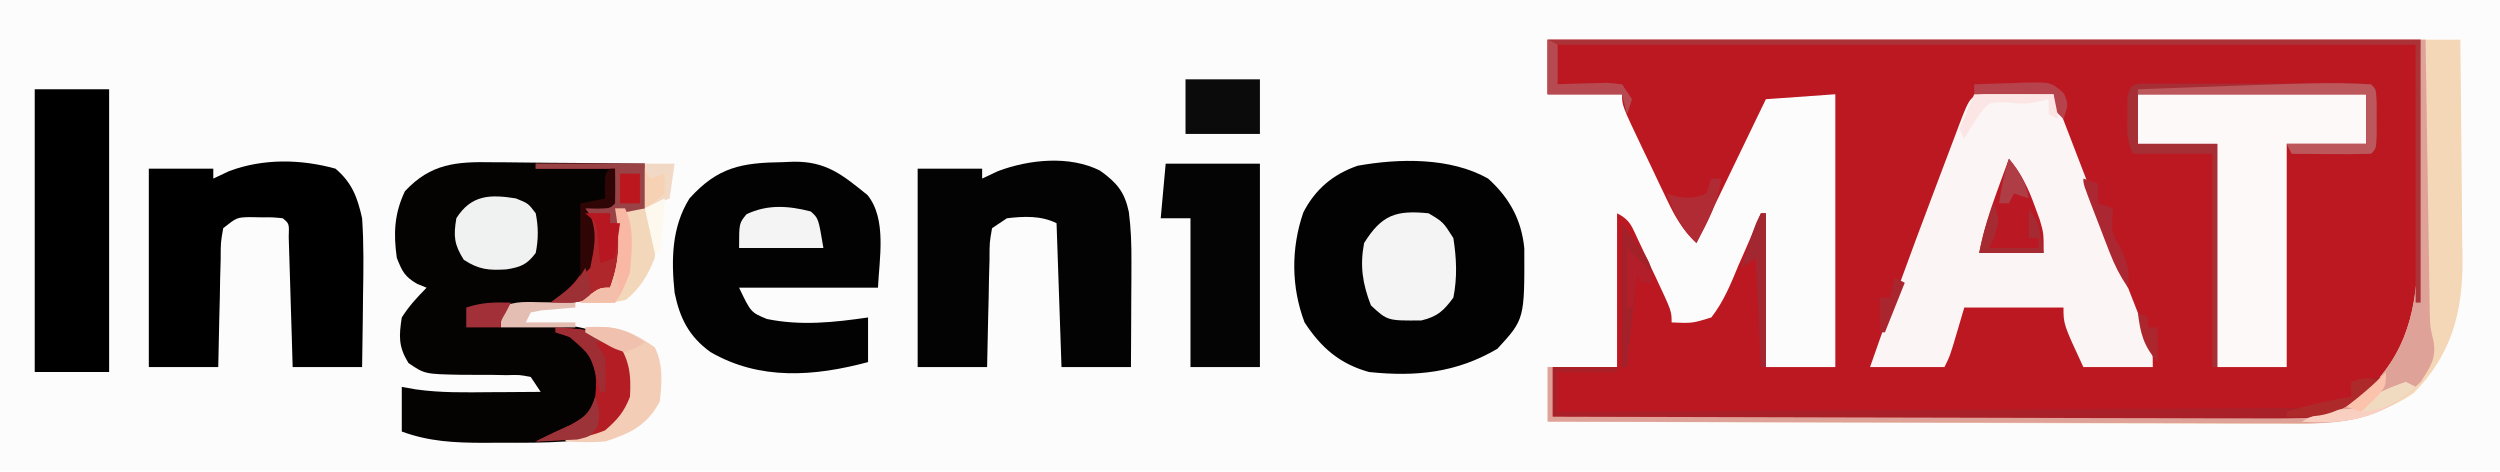
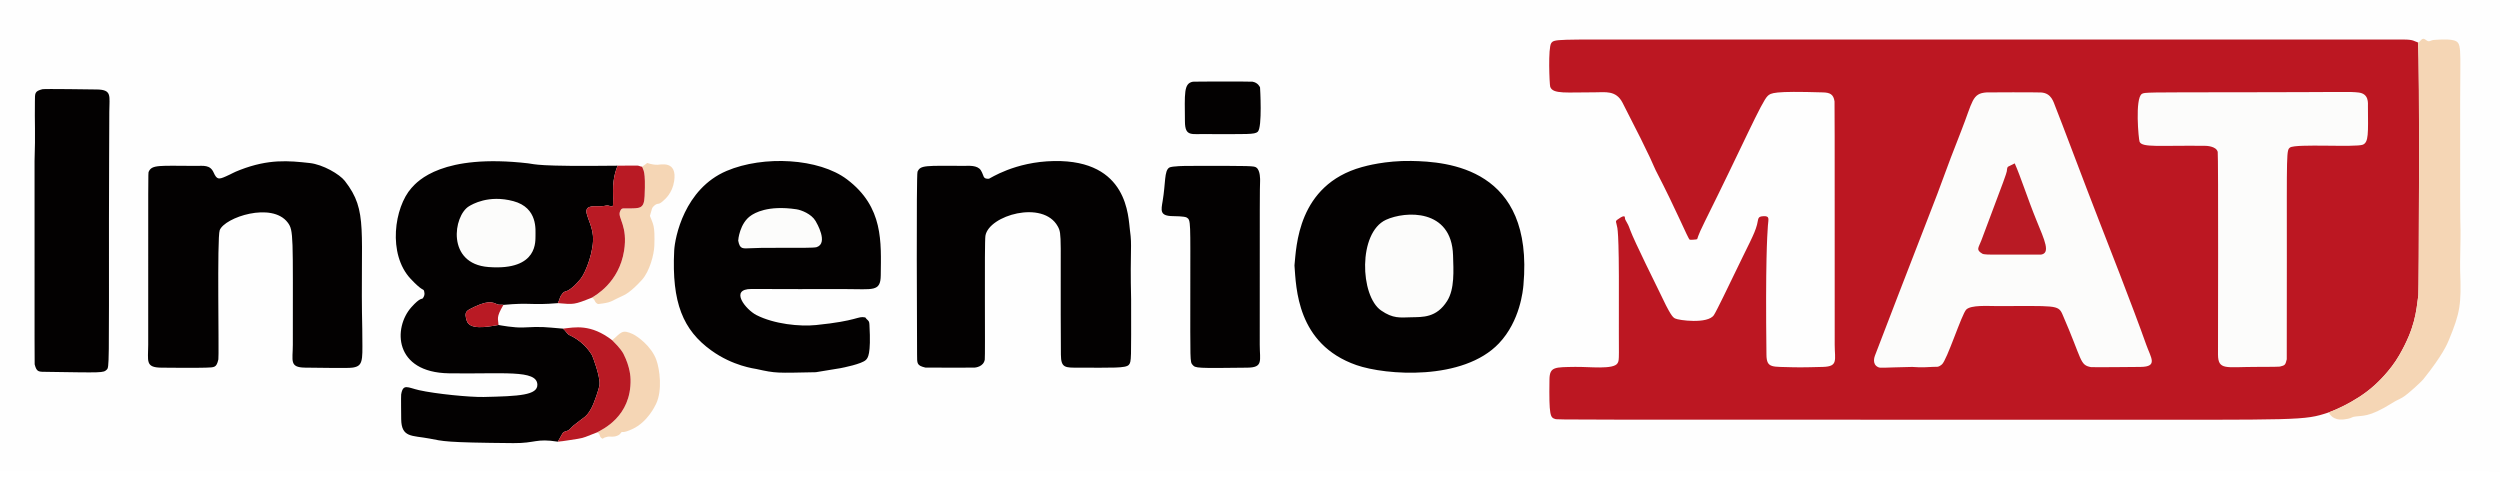
- <svg xmlns="http://www.w3.org/2000/svg" version="1.1" width="504" height="95">
-   <path d="M0 0 C166.32 0 332.64 0 504 0 C504 31.35 504 62.7 504 95 C337.68 95 171.36 95 0 95 C0 63.65 0 32.3 0 0 Z " fill="#FDFCFC" transform="translate(0,0)" />
-   <path d="M0 0 C58.08 0 116.16 0 176 0 C176 61.03 176 61.03 167.789 69.513 C159.503 76.399 151.026 76.703 140.636 76.568 C139.108 76.566 137.579 76.567 136.051 76.57 C131.929 76.571 127.808 76.542 123.687 76.507 C119.37 76.476 115.052 76.473 110.735 76.467 C102.571 76.451 94.409 76.41 86.246 76.36 C76.947 76.304 67.648 76.277 58.349 76.252 C39.233 76.199 20.116 76.112 1 76 C1 72.7 1 69.4 1 66 C5.29 66 9.58 66 14 66 C14 55.77 14 45.54 14 35 C16.619 36.309 16.925 37.554 18.164 40.184 C18.564 41.029 18.963 41.874 19.375 42.744 C19.788 43.633 20.2 44.522 20.625 45.438 C21.255 46.765 21.255 46.765 21.898 48.119 C25 54.73 25 54.73 25 57 C29.157 57.183 29.157 57.183 33 56 C35.506 52.782 36.951 49.191 38.5 45.438 C38.941 44.44 39.382 43.443 39.836 42.416 C40.919 39.955 41.972 37.485 43 35 C43.33 35 43.66 35 44 35 C44 45.23 44 55.46 44 66 C48.62 66 53.24 66 58 66 C58 47.85 58 29.7 58 11 C53.38 11.33 48.76 11.66 44 12 C39.38 21.57 34.76 31.14 30 41 C27.069 38.069 25.843 35.993 24.082 32.309 C23.55 31.199 23.019 30.09 22.471 28.947 C21.923 27.789 21.376 26.631 20.812 25.438 C20.254 24.275 19.695 23.113 19.119 21.916 C15 13.27 15 13.27 15 11 C10.05 11 5.1 11 0 11 C0 7.37 0 3.74 0 0 Z " fill="#BC1822" transform="translate(312,8)" />
-   <path d="M0 0 C0.879 0.004 1.759 0.008 2.665 0.013 C5.456 0.03 8.248 0.067 11.039 0.105 C12.939 0.121 14.839 0.134 16.738 0.146 C21.38 0.179 26.022 0.231 30.664 0.293 C30.664 3.263 30.664 6.233 30.664 9.293 C29.014 9.623 27.364 9.953 25.664 10.293 C26.004 12.056 26.004 12.056 26.352 13.855 C26.901 18.41 26.082 21.316 23.664 25.293 C19.22 28.059 15.601 28.708 10.414 28.918 C5.875 28.957 5.875 28.957 1.664 30.293 C1.664 30.953 1.664 31.613 1.664 32.293 C3.4 32.349 3.4 32.349 5.172 32.406 C6.711 32.472 8.25 32.538 9.789 32.605 C10.55 32.628 11.31 32.651 12.094 32.674 C17.904 32.949 22.514 33.935 26.602 38.418 C28.136 42.569 27.945 46.07 26.664 50.293 C23.386 54.054 19.476 55.428 14.664 56.293 C10.328 56.58 6.008 56.572 1.664 56.543 C0.514 56.551 -0.636 56.558 -1.82 56.566 C-7.706 56.553 -12.791 56.324 -18.336 54.293 C-18.336 51.323 -18.336 48.353 -18.336 45.293 C-17.407 45.457 -16.477 45.62 -15.52 45.789 C-10.489 46.508 -5.47 46.401 -0.398 46.355 C1.057 46.349 1.057 46.349 2.541 46.342 C4.915 46.33 7.29 46.314 9.664 46.293 C9.004 45.303 8.344 44.313 7.664 43.293 C5.409 42.85 5.409 42.85 2.797 42.922 C1.829 42.904 0.861 42.887 -0.137 42.869 C-2.178 42.86 -4.22 42.855 -6.262 42.854 C-13.728 42.71 -13.728 42.71 -16.996 40.469 C-19.023 37.177 -18.924 35.085 -18.336 31.293 C-16.867 28.971 -15.274 27.279 -13.336 25.293 C-13.955 25.045 -14.573 24.798 -15.211 24.543 C-17.786 23.028 -18.238 22.037 -19.336 19.293 C-20.036 14.358 -19.85 10.381 -17.711 5.855 C-12.477 0.208 -7.25 -0.133 0 0 Z " fill="#050202" transform="translate(99.33594,32.70703)" />
-   <path d="M0 0 C1.488 0.007 2.977 0.019 4.465 0.035 C5.223 0.04 5.982 0.044 6.764 0.049 C8.643 0.061 10.523 0.079 12.402 0.098 C17.017 12.095 17.017 12.095 21.631 24.092 C21.963 24.955 22.295 25.819 22.637 26.708 C23.299 28.428 23.96 30.149 24.62 31.869 C26.067 35.64 27.52 39.407 29.006 43.163 C29.692 44.904 29.692 44.904 30.391 46.68 C30.784 47.668 31.178 48.657 31.583 49.675 C32.402 52.098 32.402 52.098 32.402 55.098 C27.782 55.098 23.162 55.098 18.402 55.098 C14.402 46.473 14.402 46.473 14.402 43.098 C7.802 43.098 1.202 43.098 -5.598 43.098 C-6.072 44.706 -6.546 46.315 -7.035 47.973 C-8.473 52.848 -8.473 52.848 -9.598 55.098 C-14.548 55.098 -19.498 55.098 -24.598 55.098 C-20.629 43.691 -16.499 32.355 -12.219 21.062 C-11.265 18.545 -10.317 16.027 -9.369 13.508 C-8.762 11.902 -8.155 10.297 -7.547 8.691 C-7.265 7.941 -6.982 7.19 -6.692 6.416 C-4.296 0.117 -4.296 0.117 0 0 Z " fill="#FCF5F5" transform="translate(401.5977,18.90234)" />
-   <path d="M0 0 C4.297 3.864 6.734 8.302 7.301 14.051 C7.352 28.352 7.352 28.352 1.875 34.312 C-6.361 39.147 -14.521 39.995 -24 39 C-29.887 37.372 -33.65 34.123 -37 29 C-39.701 21.88 -39.749 14.065 -37.246 6.816 C-34.849 2.153 -31.25 -0.882 -26.297 -2.586 C-17.855 -4.108 -7.543 -4.27 0 0 Z " fill="#020202" transform="translate(300,36)" />
-   <path d="M0 0 C1.042 -0.044 1.042 -0.044 2.105 -0.088 C8.764 -0.169 12.023 2.622 17 6.625 C20.961 11.471 19.377 19.571 19.125 25.312 C9.885 25.312 0.645 25.312 -8.875 25.312 C-6.493 30.297 -6.493 30.297 -3.25 31.625 C3.616 33.024 10.244 32.313 17.125 31.312 C17.125 34.282 17.125 37.252 17.125 40.312 C6.315 43.195 -4.663 44.067 -14.656 38.281 C-19.004 35.127 -20.836 31.423 -21.875 26.312 C-22.568 19.706 -22.481 13.087 -18.875 7.312 C-13.139 0.967 -8.376 0.115 0 0 Z " fill="#020202" transform="translate(157.875,32.6875)" />
-   <path d="M0 0 C3.351 2.822 4.446 5.827 5.375 10 C5.731 15.173 5.659 20.321 5.562 25.5 C5.547 26.909 5.534 28.318 5.521 29.727 C5.486 33.151 5.432 36.576 5.375 40 C0.755 40 -3.865 40 -8.625 40 C-8.686 37.918 -8.746 35.836 -8.809 33.691 C-8.871 31.683 -8.934 29.674 -8.997 27.665 C-9.041 26.265 -9.082 24.865 -9.122 23.466 C-9.18 21.457 -9.244 19.449 -9.309 17.441 C-9.345 16.232 -9.382 15.022 -9.42 13.776 C-9.314 11.093 -9.314 11.093 -10.625 10 C-12.659 9.8 -12.659 9.8 -15 9.812 C-16.187 9.791 -16.187 9.791 -17.398 9.77 C-19.912 9.855 -19.912 9.855 -22.625 12 C-23.136 14.906 -23.136 14.906 -23.137 18.32 C-23.172 19.577 -23.208 20.834 -23.244 22.129 C-23.278 24.107 -23.278 24.107 -23.312 26.125 C-23.346 27.465 -23.38 28.805 -23.416 30.145 C-23.499 33.429 -23.564 36.715 -23.625 40 C-28.245 40 -32.865 40 -37.625 40 C-37.625 26.8 -37.625 13.6 -37.625 0 C-33.335 0 -29.045 0 -24.625 0 C-24.625 0.66 -24.625 1.32 -24.625 2 C-23.573 1.505 -22.521 1.01 -21.438 0.5 C-14.562 -2.074 -7.019 -1.936 0 0 Z " fill="#000000" transform="translate(67.625,34)" />
-   <path d="M0 0 C3.334 2.393 4.932 4.247 5.787 8.307 C6.227 11.682 6.328 14.898 6.312 18.301 C6.309 19.545 6.306 20.789 6.303 22.07 C6.29 23.998 6.29 23.998 6.277 25.965 C6.273 27.273 6.268 28.582 6.264 29.93 C6.252 33.15 6.234 36.37 6.215 39.59 C1.595 39.59 -3.025 39.59 -7.785 39.59 C-8.115 30.02 -8.445 20.45 -8.785 10.59 C-11.912 9.026 -15.365 9.19 -18.785 9.59 C-19.775 10.25 -20.765 10.91 -21.785 11.59 C-22.297 14.496 -22.297 14.496 -22.297 17.91 C-22.332 19.167 -22.368 20.424 -22.404 21.719 C-22.438 23.697 -22.438 23.697 -22.473 25.715 C-22.506 27.055 -22.54 28.395 -22.576 29.734 C-22.659 33.019 -22.724 36.305 -22.785 39.59 C-27.405 39.59 -32.025 39.59 -36.785 39.59 C-36.785 26.39 -36.785 13.19 -36.785 -0.41 C-32.495 -0.41 -28.205 -0.41 -23.785 -0.41 C-23.785 0.25 -23.785 0.91 -23.785 1.59 C-22.733 1.095 -21.681 0.6 -20.598 0.09 C-14.267 -2.284 -6.137 -3.107 0 0 Z " fill="#030303" transform="translate(221.7852,34.41016)" />
-   <path d="M0 0 C15.18 0 30.36 0 46 0 C46 3.3 46 6.6 46 10 C40.72 10 35.44 10 30 10 C30 24.85 30 39.7 30 55 C25.38 55 20.76 55 16 55 C16 40.15 16 25.3 16 10 C10.72 10 5.44 10 0 10 C0 6.7 0 3.4 0 0 Z " fill="#FEF9F9" transform="translate(431,19)" />
-   <path d="M0 0 C4.95 0 9.9 0 15 0 C15 18.81 15 37.62 15 57 C10.05 57 5.1 57 0 57 C0 38.19 0 19.38 0 0 Z " fill="#000000" transform="translate(7,18)" />
-   <path d="M0 0 C2.64 0 5.28 0 8 0 C8.102 7.489 8.172 14.978 8.22 22.467 C8.24 25.011 8.267 27.555 8.302 30.099 C8.351 33.77 8.373 37.441 8.391 41.113 C8.411 42.238 8.432 43.362 8.453 44.521 C8.456 55.147 6.165 63.584 -1.414 71.246 C-10.416 77.352 -19.477 77.559 -30.006 77.454 C-31.604 77.453 -33.201 77.454 -34.799 77.456 C-39.108 77.457 -43.417 77.434 -47.726 77.406 C-52.24 77.38 -56.754 77.378 -61.267 77.373 C-69.802 77.361 -78.337 77.328 -86.872 77.288 C-96.594 77.243 -106.316 77.221 -116.038 77.201 C-136.025 77.16 -156.013 77.089 -176 77 C-176 73.37 -176 69.74 -176 66 C-175.67 66 -175.34 66 -175 66 C-175 69.3 -175 72.6 -175 76 C-154.963 75.986 -134.926 75.944 -114.89 75.868 C-105.586 75.833 -96.282 75.808 -86.978 75.804 C-78.865 75.801 -70.753 75.781 -62.641 75.739 C-58.348 75.718 -54.056 75.706 -49.763 75.714 C-45.716 75.721 -41.67 75.705 -37.623 75.672 C-36.144 75.664 -34.665 75.664 -33.185 75.673 C-24.464 75.724 -17.239 75.245 -10 70 C-1.724 61.601 -0.554 51.903 -0.488 40.527 C-0.47 39.364 -0.452 38.2 -0.434 37.001 C-0.38 33.313 -0.346 29.626 -0.312 25.938 C-0.279 23.425 -0.245 20.913 -0.209 18.4 C-0.124 12.267 -0.056 6.134 0 0 Z " fill="#F4D7B7" transform="translate(488,8)" />
-   <path d="M0 0 C6.27 0 12.54 0 19 0 C19 13.53 19 27.06 19 41 C14.38 41 9.76 41 5 41 C5 31.1 5 21.2 5 11 C3.02 11 1.04 11 -1 11 C-0.67 7.37 -0.34 3.74 0 0 Z " fill="#040404" transform="translate(235,33)" />
-   <path d="M0 0 C0.33 0 0.66 0 1 0 C1.015 1.073 1.015 1.073 1.031 2.168 C1.129 8.921 1.232 15.675 1.339 22.428 C1.394 25.899 1.448 29.371 1.497 32.843 C1.554 36.837 1.619 40.83 1.684 44.824 C1.709 46.689 1.709 46.689 1.734 48.59 C1.754 49.751 1.774 50.912 1.795 52.108 C1.81 53.127 1.826 54.147 1.842 55.197 C1.927 57.999 1.927 57.999 2.579 60.681 C3.229 64.262 1.939 65.998 0 69 C-6.835 75.835 -13.659 77.309 -23.15 77.375 C-25.36 77.373 -27.569 77.357 -29.779 77.341 C-31.377 77.34 -32.974 77.34 -34.571 77.342 C-38.889 77.343 -43.206 77.325 -47.524 77.304 C-52.043 77.285 -56.562 77.284 -61.081 77.28 C-69.63 77.271 -78.179 77.246 -86.728 77.216 C-96.465 77.182 -106.201 77.166 -115.937 77.151 C-135.958 77.12 -155.979 77.067 -176 77 C-176 73.37 -176 69.74 -176 66 C-175.67 66 -175.34 66 -175 66 C-175 69.3 -175 72.6 -175 76 C-154.963 75.986 -134.926 75.944 -114.89 75.868 C-105.586 75.833 -96.282 75.808 -86.978 75.804 C-78.865 75.801 -70.753 75.781 -62.641 75.739 C-58.348 75.718 -54.056 75.706 -49.763 75.714 C-45.716 75.721 -41.67 75.705 -37.623 75.672 C-36.144 75.664 -34.665 75.664 -33.185 75.673 C-24.464 75.724 -17.239 75.245 -10 70 C-1.724 61.601 -0.554 51.903 -0.488 40.527 C-0.47 39.364 -0.452 38.2 -0.434 37.001 C-0.38 33.313 -0.346 29.626 -0.312 25.938 C-0.279 23.425 -0.245 20.913 -0.209 18.4 C-0.124 12.267 -0.056 6.134 0 0 Z " fill="#DFA298" transform="translate(488,8)" />
-   <path d="M0 0 C2.938 1.75 2.938 1.75 5 5 C5.635 9.083 5.81 12.94 5 17 C3.018 19.684 1.813 20.799 -1.438 21.602 C-8.285 21.664 -8.285 21.664 -11.625 18.562 C-13.313 14.189 -13.869 10.626 -13 6 C-9.46 0.335 -6.608 -0.672 0 0 Z " fill="#F4F4F4" transform="translate(288,43)" />
-   <path d="M0 0 C58.08 0 116.16 0 176 0 C176 17.49 176 34.98 176 53 C175.67 53 175.34 53 175 53 C175 35.84 175 18.68 175 1 C117.91 1 60.82 1 2 1 C2 3.64 2 6.28 2 9 C2.915 8.965 3.83 8.93 4.773 8.895 C5.962 8.867 7.15 8.84 8.375 8.812 C10.15 8.76 10.15 8.76 11.961 8.707 C13.465 8.852 13.465 8.852 15 9 C15.99 10.485 15.99 10.485 17 12 C16.67 12.99 16.34 13.98 16 15 C15.67 13.68 15.34 12.36 15 11 C10.05 11 5.1 11 0 11 C0 7.37 0 3.74 0 0 Z " fill="#AB3337" transform="translate(312,8)" />
-   <path d="M0 0 C1.437 -0.005 1.437 -0.005 2.902 -0.01 C3.944 -0.008 4.985 -0.006 6.059 -0.003 C7.12 -0.004 8.182 -0.005 9.276 -0.006 C11.525 -0.007 13.775 -0.005 16.024 -0.001 C19.481 0.004 22.938 -0.001 26.395 -0.007 C28.574 -0.007 30.754 -0.005 32.934 -0.003 C34.496 -0.006 34.496 -0.006 36.09 -0.01 C37.048 -0.006 38.005 -0.003 38.992 0 C39.84 0.001 40.687 0.002 41.56 0.002 C43.496 0.129 43.496 0.129 44.496 1.129 C44.595 3.127 44.626 5.129 44.621 7.129 C44.625 8.769 44.625 8.769 44.629 10.442 C44.496 13.129 44.496 13.129 43.496 14.129 C40.8 14.203 38.129 14.222 35.434 14.192 C34.296 14.185 34.296 14.185 33.135 14.178 C31.255 14.166 29.376 14.148 27.496 14.129 C27.001 13.139 27.001 13.139 26.496 12.129 C31.776 12.129 37.056 12.129 42.496 12.129 C42.496 8.829 42.496 5.529 42.496 2.129 C27.316 2.129 12.136 2.129 -3.504 2.129 C-3.504 5.429 -3.504 8.729 -3.504 12.129 C1.776 12.129 7.056 12.129 12.496 12.129 C12.496 26.979 12.496 41.829 12.496 57.129 C12.166 57.129 11.836 57.129 11.496 57.129 C11.496 42.939 11.496 28.749 11.496 14.129 C6.216 14.129 0.936 14.129 -4.504 14.129 C-5.816 11.506 -5.637 9.492 -5.629 6.567 C-5.631 5.576 -5.634 4.584 -5.637 3.563 C-5.409 -0.618 -3.738 0.004 0 0 Z " fill="#A62E35" transform="translate(434.5039,16.87061)" />
-   <path d="M0 0 C4.29 0 8.58 0 13 0 C13 0.33 13 0.66 13 1 C9.04 1 5.08 1 1 1 C1 3.64 1 6.28 1 9 C20.828 8.916 40.656 8.821 60.483 8.712 C69.69 8.662 78.897 8.616 88.103 8.578 C96.129 8.545 104.154 8.505 112.179 8.457 C116.428 8.432 120.676 8.41 124.925 8.397 C128.926 8.384 132.928 8.362 136.929 8.333 C138.395 8.324 139.861 8.318 141.327 8.316 C143.335 8.312 145.342 8.296 147.35 8.278 C149.032 8.27 149.032 8.27 150.749 8.262 C154.436 7.965 157.483 7.12 161 6 C161 5.01 161 4.02 161 3 C162.98 2.67 164.96 2.34 167 2 C162.506 7.039 158.606 9.691 151.89 10.266 C147.917 10.37 143.95 10.371 139.977 10.341 C138.449 10.34 136.921 10.34 135.392 10.342 C131.259 10.343 127.125 10.325 122.991 10.304 C118.666 10.285 114.34 10.284 110.015 10.28 C101.83 10.271 93.646 10.246 85.462 10.216 C76.141 10.182 66.821 10.166 57.5 10.151 C38.333 10.12 19.167 10.067 0 10 C0 6.7 0 3.4 0 0 Z " fill="#A92028" transform="translate(313,74)" />
-   <path d="M0 0 C2.5 1 2.5 1 4 3 C4.556 5.779 4.556 8.221 4 11 C2.229 13.361 0.97 13.843 -1.906 14.309 C-5.488 14.529 -7.444 14.361 -10.5 12.375 C-12.456 9.279 -12.6 7.601 -12 4 C-8.997 -0.755 -5.155 -0.835 0 0 Z " fill="#F0F1F1" transform="translate(104,40)" />
-   <path d="M0 0 C7.26 0 14.52 0 22 0 C22 2.97 22 5.94 22 9 C20.35 9.33 18.7 9.66 17 10 C17.34 11.763 17.34 11.763 17.688 13.562 C18.237 18.117 17.417 21.023 15 25 C10.954 27.787 7.861 28.347 3 28 C3.763 27.464 4.526 26.927 5.312 26.375 C8.393 23.653 9.678 21.894 11 18 C10.945 14.941 10.554 12.006 10 9 C11.65 8.67 13.3 8.34 15 8 C15.33 5.69 15.66 3.38 16 1 C10.72 1 5.44 1 0 1 C0 0.67 0 0.34 0 0 Z " fill="#AF262B" transform="translate(108,33)" />
-   <path d="M0 0 C4.95 0 9.9 0 15 0 C15 3.63 15 7.26 15 11 C10.05 11 5.1 11 0 11 C0 7.37 0 3.74 0 0 Z " fill="#0B0B0B" transform="translate(239,16)" />
-   <path d="M0 0 C6.116 -0.499 9.069 0.647 14 4 C15.735 7.47 15.46 11.205 15 15 C12.411 19.764 9.088 21.389 4 23 C1.275 23.22 -1.259 23.144 -4 23 C-4 22.67 -4 22.34 -4 22 C-3.385 21.841 -2.77 21.683 -2.137 21.52 C2.97 20.049 2.97 20.049 7.125 16.875 C8.381 12.747 8.194 9.142 7 5 C5.252 2.979 5.252 2.979 3 2 C2.01 1.34 1.02 0.68 0 0 Z " fill="#F3CDB6" transform="translate(118,66)" />
-   <path d="M0 0 C4.385 0.191 8.037 0.518 12 2.5 C14.886 6.108 15.277 9.442 15 14 C13.774 17.133 12.507 18.556 10 20.75 C5.471 22.637 0.865 22.753 -4 23 C-1.645 21.807 0.706 20.689 3.125 19.625 C6.175 17.901 7.055 17.306 8 14 C8.491 9.385 7.931 6.639 5 3 C2.429 1.653 2.429 1.653 0 1 C0 0.67 0 0.34 0 0 Z " fill="#B41D24" transform="translate(112,66)" />
-   <path d="M0 0 C2.473 3.004 3.877 5.844 5.188 9.5 C5.532 10.438 5.876 11.377 6.23 12.344 C7 15 7 15 7 19 C2.71 19 -1.58 19 -6 19 C-5.138 14.692 -3.944 10.786 -2.438 6.688 C-2.204 6.042 -1.97 5.397 -1.729 4.732 C-1.156 3.154 -0.578 1.577 0 0 Z " fill="#BA1823" transform="translate(405,32)" />
-   <path d="M0 0 C1.562 1.375 1.562 1.375 2.562 7.375 C-3.047 7.375 -8.658 7.375 -14.438 7.375 C-14.438 2.375 -14.438 2.375 -12.938 0.562 C-8.682 -1.459 -4.501 -1.154 0 0 Z " fill="#F4F4F4" transform="translate(163.4375,42.625)" />
-   <path d="M0 0 C1 1 1 1 1.133 3.688 C1.13 4.781 1.128 5.874 1.125 7 C1.129 8.64 1.129 8.64 1.133 10.312 C1 13 1 13 0 14 C-2.697 14.073 -5.367 14.092 -8.062 14.062 C-9.2 14.056 -9.2 14.056 -10.361 14.049 C-12.241 14.037 -14.12 14.019 -16 14 C-16.33 13.34 -16.66 12.68 -17 12 C-11.72 12 -6.44 12 -1 12 C-1 8.7 -1 5.4 -1 2 C-16.18 2 -31.36 2 -47 2 C-47 1.67 -47 1.34 -47 1 C-8.664 -0.417 -8.664 -0.417 0 0 Z " fill="#BC575C" transform="translate(478,17)" />
-   <path d="M0 0 C2.875 -0.188 2.875 -0.188 6 0 C8.515 3.772 8.448 5.52 8 10 C6.692 13.352 5.05 16.167 2.188 18.438 C-0.903 19.232 -3.827 19.122 -7 19 C-3.25 16 -3.25 16 -1 16 C1.066 10.287 1.001 5.963 0 0 Z " fill="#F3D7BB" transform="translate(124,42)" />
-   <path d="M0 0 C7.26 0 14.52 0 22 0 C22 2.97 22 5.94 22 9 C20.35 9.33 18.7 9.66 17 10 C17 10.66 17 11.32 17 12 C16.34 12 15.68 12 15 12 C15 11.34 15 10.68 15 10 C13.35 10 11.7 10 10 10 C10 9.67 10 9.34 10 9 C11.65 8.67 13.3 8.34 15 8 C15.33 5.69 15.66 3.38 16 1 C10.72 1 5.44 1 0 1 C0 0.67 0 0.34 0 0 Z " fill="#9A4347" transform="translate(108,33)" />
-   <path d="M0 0 C6 8 6 8 6 12 C5.34 12 4.68 12 4 12 C3.67 11.34 3.34 10.68 3 10 C2.34 16.27 1.68 22.54 1 29 C0.67 29 0.34 29 0 29 C0 19.43 0 9.86 0 0 Z " fill="#A4212A" transform="translate(327,45)" />
-   <path d="M0 0 C0.66 0 1.32 0 2 0 C1.393 4.86 -0.728 8.741 -3 13 C-6.284 10.01 -7.381 7.086 -9 3 C-8.134 3.278 -8.134 3.278 -7.25 3.562 C-4.74 4.051 -3.358 3.976 -1 3 C-0.67 2.01 -0.34 1.02 0 0 Z " fill="#B02B33" transform="translate(345,36)" />
-   <path d="M0 0 C0.99 0.495 0.99 0.495 2 1 C2 3.64 2 6.28 2 9 C2.915 8.965 3.83 8.93 4.773 8.895 C5.962 8.867 7.15 8.84 8.375 8.812 C10.15 8.76 10.15 8.76 11.961 8.707 C13.465 8.852 13.465 8.852 15 9 C15.99 10.485 15.99 10.485 17 12 C16.67 12.99 16.34 13.98 16 15 C15.67 13.68 15.34 12.36 15 11 C10.05 11 5.1 11 0 11 C0 7.37 0 3.74 0 0 Z " fill="#B74A50" transform="translate(312,8)" />
-   <path d="M0 0 C1.189 0.009 2.377 0.018 3.602 0.027 C4.517 0.039 5.432 0.051 6.375 0.062 C6.375 0.393 6.375 0.723 6.375 1.062 C5.418 1.136 5.418 1.136 4.441 1.211 C3.615 1.286 2.789 1.36 1.938 1.438 C0.702 1.542 0.702 1.542 -0.559 1.648 C-1.581 1.853 -1.581 1.853 -2.625 2.062 C-2.955 2.723 -3.285 3.382 -3.625 4.062 C-0.325 4.062 2.975 4.062 6.375 4.062 C6.375 4.393 6.375 4.723 6.375 5.062 C1.425 5.062 -3.525 5.062 -8.625 5.062 C-8.625 3.743 -8.625 2.422 -8.625 1.062 C-5.741 -0.38 -3.208 -0.031 0 0 Z " fill="#E5BEB3" transform="translate(109.625,60.9375)" />
-   <path d="M0 0 C0.33 0 0.66 0 1 0 C1 10.23 1 20.46 1 31 C0.67 31 0.34 31 0 31 C-0.33 23.74 -0.66 16.48 -1 9 C-1.99 9.66 -2.98 10.32 -4 11 C-3.523 9.541 -3.043 8.083 -2.562 6.625 C-2.296 5.813 -2.029 5.001 -1.754 4.164 C-1 2 -1 2 0 0 Z " fill="#A32730" transform="translate(355,43)" />
-   <path d="M0 0 C1.98 0 3.96 0 6 0 C5.67 2.31 5.34 4.62 5 7 C3.35 7.66 1.7 8.32 0 9 C0 6.03 0 3.06 0 0 Z " fill="#F1D9C5" transform="translate(130,33)" />
-   <path d="M0 0 C0.33 0 0.66 0 1 0 C1.042 2.333 1.041 4.667 1 7 C0 8 0 8 -2.562 8.062 C-3.367 8.042 -4.171 8.021 -5 8 C-4.649 8.495 -4.299 8.99 -3.938 9.5 C-2.512 13.302 -3.23 16.023 -4 20 C-4.66 20.66 -5.32 21.32 -6 22 C-6 17.05 -6 12.1 -6 7 C-4.35 6.67 -2.7 6.34 -1 6 C-1.021 5.196 -1.041 4.391 -1.062 3.562 C-1 1 -1 1 0 0 Z " fill="#300506" transform="translate(123,34)" />
-   <path d="M0 0 C0.66 0.33 1.32 0.66 2 1 C-4.475 6.868 -10.508 8.377 -19.094 8.105 C-20.037 8.053 -20.037 8.053 -21 8 C-18.221 6.454 -16.039 5.741 -12.875 5.5 C-8.993 5.4 -8.993 5.4 -7 3 C-3.5 1.312 -3.5 1.312 0 0 Z " fill="#F8CFC0" transform="translate(485,77)" />
-   <path d="M0 0 C2.605 -0.108 5.206 -0.187 7.812 -0.25 C8.55 -0.284 9.288 -0.317 10.049 -0.352 C15.489 -0.45 15.489 -0.45 18.074 1.828 C19 4 19 4 18 7 C17.34 6.34 16.68 5.68 16 5 C16 4.01 16 3.02 16 2 C10.72 2 5.44 2 0 2 C0 1.34 0 0.68 0 0 Z " fill="#B6424B" transform="translate(398,17)" />
-   <path d="M0 0 C1.033 2.788 1.045 3.868 0.062 6.75 C-0.288 7.492 -0.639 8.235 -1 9 C2.3 9 5.6 9 9 9 C9 8.34 9 7.68 9 7 C8.34 7 7.68 7 7 7 C7 5.02 7 3.04 7 1 C9 4 9 4 10 10 C5.71 10 1.42 10 -3 10 C-2.254 6.269 -1.468 3.426 0 0 Z " fill="#A62A32" transform="translate(402,41)" />
-   <path d="M0 0 C0.66 0 1.32 0 2 0 C3.959 3.918 3.361 8.719 3 13 C1.5 16.688 1.5 16.688 0 19 C-2.31 19 -4.62 19 -7 19 C-3.25 16 -3.25 16 -1 16 C1.066 10.287 1.001 5.963 0 0 Z " fill="#F9B8A4" transform="translate(124,42)" />
-   <path d="M0 0 C5.28 0 10.56 0 16 0 C16.33 1.65 16.66 3.3 17 5 C16.34 4.67 15.68 4.34 15 4 C15 3.01 15 2.02 15 1 C14.319 1.165 13.639 1.33 12.938 1.5 C10 2 10 2 6.5 1.625 C3.051 1.625 3.051 1.625 1.441 3.555 C0.186 5.326 -0.949 7.101 -2 9 C-2.33 8.34 -2.66 7.68 -3 7 C-2.01 4.69 -1.02 2.38 0 0 Z " fill="#FCE6E5" transform="translate(398,19)" />
-   <path d="M0 0 C0.99 0.33 1.98 0.66 3 1 C3 2.32 3 3.64 3 5 C3.99 5.33 4.98 5.66 6 6 C5.938 6.701 5.876 7.402 5.812 8.125 C5.822 11.128 5.822 11.128 7.5 14 C9.02 17.04 9.294 18.671 9 22 C7.342 19.514 6.333 17.547 5.273 14.805 C4.964 14.007 4.655 13.209 4.336 12.387 C4.019 11.558 3.702 10.729 3.375 9.875 C2.888 8.62 2.888 8.62 2.391 7.34 C0 1.142 0 1.142 0 0 Z " fill="#AB2731" transform="translate(420,36)" />
-   <path d="M0 0 C1.65 0 3.3 0 5 0 C5 0.66 5 1.32 5 2 C5.66 2 6.32 2 7 2 C6.67 4.31 6.34 6.62 6 9 C5.01 9.33 4.02 9.66 3 10 C2.805 7.982 2.609 5.964 2.414 3.945 C2.136 1.773 2.136 1.773 0 0 Z " fill="#B71721" transform="translate(118,43)" />
-   <path d="M0 0 C-1.435 0.983 -2.873 1.962 -4.312 2.938 C-5.113 3.483 -5.914 4.028 -6.738 4.59 C-10.866 7.163 -14.235 7.09 -19 7 C-19 6.67 -19 6.34 -19 6 C-14.669 4.701 -10.485 3.656 -6 3 C-6 2.01 -6 1.02 -6 0 C-3 -1 -3 -1 0 0 Z " fill="#AE2A2A" transform="translate(480,77)" />
-   <path d="M0 0 C1.459 0.114 2.917 0.242 4.375 0.375 C5.593 0.479 5.593 0.479 6.836 0.586 C9 1 9 1 11 3 C10.01 3 9.02 3 8 3 C8.99 4.485 8.99 4.485 10 6 C10.079 8.332 10.088 10.668 10 13 C9.67 13 9.34 13 9 13 C8.78 12.078 8.78 12.078 8.555 11.137 C7.08 5.602 7.08 5.602 2.812 1.938 C1.884 1.628 0.956 1.319 0 1 C0 0.67 0 0.34 0 0 Z " fill="#9E2D34" transform="translate(112,66)" />
-   <path d="M0 0 C-0.33 0.639 -0.66 1.279 -1 1.938 C-2.073 3.768 -2.073 3.768 -2 5 C-4.31 5 -6.62 5 -9 5 C-9 3.68 -9 2.36 -9 1 C-5.804 -0.065 -3.343 -0.074 0 0 Z " fill="#A23038" transform="translate(103,61)" />
-   <path d="M0 0 C0.847 2.371 1.104 3.653 0.375 6.094 C-1 8 -1 8 -3.602 8.609 C-4.599 8.656 -5.597 8.702 -6.625 8.75 C-7.628 8.807 -8.631 8.863 -9.664 8.922 C-10.82 8.961 -10.82 8.961 -12 9 C-9.645 7.807 -7.294 6.689 -4.875 5.625 C-1.916 3.953 -1.083 3.141 0 0 Z " fill="#9C3339" transform="translate(120,80)" />
-   <path d="M0 0 C5.023 -0.295 7.895 0.015 12 3 C10.266 4.117 10.266 4.117 8 5 C5.859 4.32 5.859 4.32 3.75 3.125 C3.044 2.736 2.337 2.346 1.609 1.945 C1.078 1.633 0.547 1.321 0 1 C0 0.67 0 0.34 0 0 Z " fill="#F0C1AE" transform="translate(118,66)" />
-   <path d="M0 0 C2.154 2.622 3.401 4.644 4 8 C3.01 7.67 2.02 7.34 1 7 C0.67 7.66 0.34 8.32 0 9 C-0.66 9 -1.32 9 -2 9 C-1.514 5.877 -1.001 3.004 0 0 Z " fill="#AF3D45" transform="translate(405,32)" />
-   <path d="M0 0 C1.32 0 2.64 0 4 0 C4 1.98 4 3.96 4 6 C2.68 6 1.36 6 0 6 C0 4.02 0 2.04 0 0 Z " fill="#BC171F" transform="translate(125,35)" />
-   <path d="M0 0 C0.66 0.33 1.32 0.66 2 1 C-1.61 4.291 -4.126 5.547 -9 6 C-6.476 2.214 -4.221 1.508 0 0 Z " fill="#F0DAC0" transform="translate(485,77)" />
-   <path d="M0 0 C1.709 1.623 3.374 3.293 5 5 C5 5.66 5 6.32 5 7 C4.34 7 3.68 7 3 7 C2.67 6.34 2.34 5.68 2 5 C1.67 7.31 1.34 9.62 1 12 C0.67 12 0.34 12 0 12 C0 8.04 0 4.08 0 0 Z " fill="#B21E29" transform="translate(328,50)" />
-   <path d="M0 0 C0.66 0.33 1.32 0.66 2 1 C0.68 4.3 -0.64 7.6 -2 11 C-2.33 11 -2.66 11 -3 11 C-3 8.69 -3 6.38 -3 4 C-2.34 4 -1.68 4 -1 4 C-0.67 2.68 -0.34 1.36 0 0 Z " fill="#AA262F" transform="translate(382,56)" />
-   <path d="M0 0 C1 3 1 3 1 6 C-1.709 7.354 -4.009 7.065 -7 7 C-6.216 6.402 -5.433 5.804 -4.625 5.188 C-1.854 3.089 -1.854 3.089 0 0 Z " fill="#9D3035" transform="translate(118,54)" />
-   <path d="M0 0 C1.125 3.75 1.125 3.75 0 6 C-2.31 6 -4.62 6 -7 6 C-3.25 3 -3.25 3 -1 3 C-0.67 2.01 -0.34 1.02 0 0 Z " fill="#F4BFAA" transform="translate(124,55)" />
-   <path d="M0 0 C0 3 0 3 -2.5 5.688 C-3.325 6.451 -4.15 7.214 -5 8 C-5.99 7.67 -6.98 7.34 -8 7 C-7.237 6.402 -6.474 5.804 -5.688 5.188 C-3.652 3.53 -1.802 1.897 0 0 Z " fill="#FCC3AC" transform="translate(481,75)" />
-   <path d="M0 0 C0.33 0.66 0.66 1.32 1 2 C1.99 1.67 2.98 1.34 4 1 C4 2.32 4 3.64 4 5 C2 6.75 2 6.75 0 8 C0 5.36 0 2.72 0 0 Z " fill="#F7D1B4" transform="translate(130,34)" />
-   <path d="M0 0 C0.99 0.495 0.99 0.495 2 1 C2 1.66 2 2.32 2 3 C2.66 3 3.32 3 4 3 C4 5.31 4 7.62 4 10 C1.166 6.797 0.479 4.219 0 0 Z " fill="#AC262E" transform="translate(431,63)" />
-   <path d="M0 0 C0 3.742 -0.513 7.29 -1 11 C-1.33 11 -1.66 11 -2 11 C-2.66 8.03 -3.32 5.06 -4 2 C-2.68 1.34 -1.36 0.68 0 0 Z " fill="#FEF9EE" transform="translate(134,40)" />
+ <svg xmlns="http://www.w3.org/2000/svg" width="100%" height="100%" viewBox="0 0 378 72" version="1.1" xml:space="preserve" style="fill-rule:evenodd;clip-rule:evenodd;stroke-linejoin:round;stroke-miterlimit:2;">
+   <g id="Fondo">
+     <path d="M4.125,0l373.874,0c0.233,0.233 0,0.299 0,4.125l0,67.124c-0.233,0.233 -0.299,0 -4.124,0l-373.875,0c-0.321,-0.193 0,-0.75 0,-1.124l0,-70.125c0.233,-0.233 0.299,0 4.125,0Z" style="fill:#fefefe;" />
+     <path d="M365.593,6.414c0.29,3.007 0.128,37.709 0.062,38.214c-0.337,2.563 -0.498,4.924 -2.886,9.083c-1.388,2.416 -3.413,4.246 -3.764,4.563c-3.009,2.718 -6.884,4.072 -6.946,4.098c-3.753,1.231 -3.841,1.091 -36.685,1.091c-79.838,-0 -79.846,0.014 -80.24,-0.112c-0.714,-0.228 -0.939,-0.409 -0.855,-5.976c0.029,-1.944 0.815,-1.847 3.842,-1.901c2.177,-0.039 5.862,0.448 6.454,-0.558c0.322,-0.546 0.16,-0.59 0.198,-9.54c0.046,-10.958 -0.254,-10.946 -0.295,-11.222c-0.084,-0.568 -0.338,-0.694 0.153,-0.996c0.293,-0.18 0.585,-0.465 0.928,-0.45c0.178,0.008 0.1,0.344 0.186,0.5c0.426,0.776 0.447,0.751 0.749,1.595c0.561,1.564 4.238,8.974 4.304,9.112c1.822,3.876 2.125,4.044 2.468,4.234c0.514,0.285 4.961,0.882 5.876,-0.509c0.411,-0.624 2.491,-4.957 2.699,-5.392c2.689,-5.603 3.421,-6.777 3.818,-8.267c0.241,-0.903 0.039,-1.247 0.965,-1.293c1.013,-0.051 0.751,0.428 0.681,1.447c-0.107,1.556 -0.381,5.558 -0.217,19.499c0.025,2.133 0.9,1.771 4.038,1.896c1.117,0.045 4.158,-0.044 4.519,-0.054c2.312,-0.067 1.77,-1.036 1.762,-3.35c-0.015,-3.914 0.019,-36.471 -0.026,-36.791c-0.159,-1.107 -0.718,-1.334 -1.761,-1.365c-7.522,-0.226 -7.861,0.088 -8.351,0.543c-0.91,0.845 -3.791,7.517 -9.483,18.946c-1.231,2.472 -1.068,2.548 -1.184,2.703c-0.043,0.057 -1.049,0.129 -1.121,0.076c-0.296,-0.217 -1.897,-4.241 -5.13,-10.47c-0.42,-0.81 -0.213,-0.899 -5.025,-10.237c-0.992,-1.924 -2.631,-1.565 -4.202,-1.572c-4.192,-0.019 -6.345,0.32 -6.731,-0.841c-0.114,-0.342 -0.346,-5.93 0.158,-6.601c0.469,-0.625 0.647,-0.538 14.823,-0.538c38,-0 75.999,-0 113.999,-0.001c1.63,-0 1.579,0.248 2.22,0.437Z" style="fill:#bc1722;" />
+     <path d="M93.385,25.049c-0.037,0.138 -0.741,1.588 -0.691,3.827c0.004,0.182 0.049,2.193 -0.044,2.273c-0.204,0.177 -0.536,-0.092 -0.806,-0.084c-0.401,0.011 -0.389,0.148 -1.468,0.109c-3.197,-0.116 -0.988,1.706 -0.726,4.451c0.208,2.178 -1.042,5.502 -1.832,6.498c-0.13,0.164 -1.021,1.287 -1.918,1.791c-0.249,0.14 -0.592,0.146 -0.776,0.365c-0.571,0.677 -0.382,0.766 -0.775,1.555c-4.11,0.352 -4.117,-0.129 -8.231,0.266c-0.249,-0.056 -0.516,0.013 -0.765,-0.043c-0.651,-0.146 -1.075,-0.876 -3.616,0.336c-1.275,0.608 -1.58,0.731 -1.173,2.079c0.427,1.416 2.882,1.006 4.806,0.663c0.297,0.056 2.363,0.446 3.759,0.377c3.005,-0.148 2.997,-0.068 6.003,0.18c0.332,0.268 0.543,0.667 0.875,0.935c0.068,0.055 2.141,0.792 3.499,3.069c0.079,0.133 1.262,3.2 1.145,4.457c-0.055,0.59 -0.842,2.879 -1.252,3.602c-0.799,1.41 -1.012,1.219 -2.66,2.564c-0.275,0.224 -0.484,0.527 -0.776,0.728c-0.253,0.174 -0.629,0.156 -0.838,0.381c-0.085,0.092 -0.058,0.1 -0.782,1.353c-3.342,-0.527 -3.341,0.246 -6.717,0.219c-10.546,-0.086 -10.537,-0.287 -12.738,-0.699c-2.6,-0.486 -4.194,-0.098 -4.227,-2.928c-0.003,-0.297 -0.04,-3.505 -0.006,-3.718c0.278,-1.716 0.997,-1.047 2.695,-0.664c2.516,0.567 7.713,1.078 9.781,1.032c5.341,-0.119 8.179,-0.261 8.118,-1.884c-0.085,-2.275 -5.168,-1.569 -13.369,-1.694c-8.338,-0.127 -8.457,-6.903 -5.667,-10.009c1.336,-1.488 1.572,-1.182 1.686,-1.309c0.47,-0.526 0.221,-1.131 0.183,-1.223c-0.08,-0.195 -0.308,0.046 -1.983,-1.736c-3.517,-3.742 -2.478,-10.834 0.111,-13.738c0.959,-1.076 4.66,-5.226 17.629,-3.736c1.14,0.131 1.117,0.502 13.546,0.358Zm102.339,15.076c0.289,-2.762 0.448,-12.147 10.189,-14.861c0.579,-0.161 3.561,-0.993 7.462,-0.928c5.498,0.091 18.559,1.064 16.969,18.767c-0.068,0.761 -0.486,5.415 -3.7,8.806c-5.413,5.712 -17.122,4.837 -21.55,3.294c-9.056,-3.156 -9.111,-11.771 -9.371,-15.078Zm-72.372,16.154c-5.978,0.121 -5.985,0.178 -8.961,-0.481c-0.323,-0.071 -3.563,-0.447 -6.842,-2.81c-4.272,-3.079 -5.999,-7.216 -5.611,-15.087c0.098,-1.996 1.545,-9.34 7.922,-12.057c5.586,-2.379 13.972,-1.917 18.201,1.273c5.564,4.197 5.157,9.499 5.109,14.51c-0.024,2.541 -1.192,2.072 -5.295,2.082c-7.133,0.018 -7.123,-0.003 -14.256,-0.015c-3.405,-0.006 -0.839,3.132 0.75,3.943c2.688,1.372 6.546,1.758 9.008,1.511c6.346,-0.638 6.283,-1.389 7.416,-1.159c0.098,0.02 0.132,0.151 0.205,0.219c0.405,0.382 0.434,0.387 0.464,0.935c0.25,4.487 -0.243,4.98 -0.543,5.28c-0.619,0.619 -3.514,1.181 -3.83,1.242c-0.297,0.058 -0.297,0.04 -3.737,0.614Zm-68.577,-6.403c-0,3.94 0.261,5.263 -1.043,5.618c-0.587,0.16 -0.666,0.181 -7.603,0.092c-2.415,-0.031 -1.853,-1.057 -1.853,-3.46c-0.003,-16.515 0.142,-17.266 -0.774,-18.48c-2.383,-3.158 -9.525,-0.787 -10.281,1.16c-0.424,1.091 -0.081,18.993 -0.205,19.537c-0.291,1.277 -0.586,1.193 -1.894,1.247c-1.342,0.055 -6.203,0.006 -6.742,0c-2.45,-0.025 -1.971,-1.021 -1.971,-3.464c0.002,-25.942 -0.019,-25.946 0.073,-26.155c0.484,-1.106 1.611,-0.897 7.145,-0.888c1.12,0.002 2.136,-0.197 2.668,0.99c0.488,1.09 0.763,1.081 1.853,0.598c1.084,-0.48 1.036,-0.55 2.153,-0.982c4.343,-1.678 7.336,-1.391 10.533,-1.038c1.984,0.219 4.509,1.683 5.309,2.71c3.58,4.594 2.287,7.443 2.634,22.515Zm116.25,-4.5c-0,8.994 0.07,9.323 -0.352,9.792c-0.467,0.519 -2.482,0.426 -7.548,0.423c-2.056,-0.001 -2.705,0.085 -2.718,-1.969c-0.114,-18.044 0.213,-18.151 -0.476,-19.4c-2.226,-4.033 -10.416,-1.668 -10.936,1.424c-0.17,1.01 -0.007,18.212 -0.098,18.733c-0.188,1.072 -1.385,1.189 -1.54,1.204c-0.067,0.007 -7.345,0.018 -7.448,-0.007c-1.303,-0.316 -1.242,-0.606 -1.248,-1.953c-0.01,-2.212 -0.128,-27.211 0.066,-27.654c0.448,-1.024 1.165,-0.907 7.149,-0.891c0.549,0.002 1.917,-0.14 2.426,0.672c0.527,0.843 0.244,1.344 1.239,1.27c0.13,-0.01 3.867,-2.57 9.835,-2.671c11.262,-0.191 11.198,8.503 11.474,10.486c0.352,2.524 -0.007,2.536 0.177,10.541Zm-165.801,-21c0.147,-4.263 0.005,-5.873 0.053,-9.009c0.019,-1.27 -0.087,-1.564 1.137,-1.878c0.298,-0.077 7.562,0.029 8.22,0.039c2.356,0.034 1.893,0.99 1.892,3.349c-0.004,6.614 -0.051,6.6 -0.051,16.5c0,22.04 0.048,22.144 -0.336,22.513c-0.52,0.501 -0.614,0.46 -9.023,0.335c-1.269,-0.019 -1.563,0.085 -1.875,-1.136c-0.018,-0.072 -0.016,-0.068 -0.016,-30.711Zm174.75,19.5c0,-10.403 0.1,-10.587 -0.536,-10.982c-0.328,-0.204 -1.899,-0.214 -2.065,-0.215c-2.061,-0.013 -1.819,-0.856 -1.575,-2.313c0.452,-2.701 0.225,-4.52 0.983,-5.02c0.386,-0.255 2.615,-0.26 2.843,-0.261c9.937,-0.025 9.978,0.004 10.341,0.256c0.613,0.425 0.566,1.869 0.561,2.038c-0.052,1.603 -0.054,1.6 -0.053,24.748c0,2.406 0.562,3.433 -1.854,3.464c-7.752,0.098 -7.853,0.075 -8.296,-0.419c-0.413,-0.46 -0.349,-0.54 -0.349,-11.294Zm2.651,-23.6c-2.414,-0.083 -3.448,0.503 -3.463,-1.903c-0.026,-4.231 -0.213,-5.773 1.209,-6.019c0.183,-0.031 8.78,-0.04 9.007,-0.001c0.826,0.143 1.095,0.762 1.141,0.867c0.004,0.009 0.37,6.059 -0.35,6.707c-0.474,0.426 -1.567,0.35 -7.545,0.348Z" style="fill:#030101;" />
+     <path d="M365.593,6.414c0.316,-0.036 0.466,-0.511 0.782,-0.546c0.294,-0.033 0.515,0.331 0.809,0.366c0.242,0.029 0.464,-0.163 0.707,-0.184c0.244,-0.021 2.193,-0.189 3.06,0.036c1.337,0.346 1.024,0.943 1.024,9.289c0,16.948 -0.006,16.945 0.053,19.499c0.024,1.049 -0.091,4.938 -0.054,6c0.186,5.225 0.02,6.34 -1.712,10.555c-0.216,0.526 -0.944,2.298 -3.883,5.95c-0.201,0.249 -2.262,2.232 -3.165,2.74c-0.73,0.411 -0.752,0.343 -1.46,0.787c-3.764,2.362 -4.55,1.839 -5.942,2.128c-0.191,0.04 -0.341,0.273 -1.436,0.384c-1.781,0.179 -2.079,-0.88 -2.315,-1.045c0.062,-0.026 3.937,-1.381 6.946,-4.098c0.351,-0.317 2.376,-2.146 3.764,-4.563c2.388,-4.158 2.548,-6.52 2.886,-9.083c0.066,-0.505 0.228,-35.207 -0.062,-38.214Zm-268.509,18.797l0.791,-0.573c0.009,0.002 0.672,0.283 1.524,0.277c0.486,-0.003 3.018,-0.699 2.533,2.475c-0.283,1.849 -1.387,2.748 -1.746,3.058c-0.594,0.512 -0.701,0.291 -0.985,0.448c-0.349,0.194 -0.54,0.49 -0.575,0.543c-0.055,0.084 -0.026,0.089 -0.358,1.202c0.519,1.385 0.763,1.373 0.668,4.515c-0.039,1.296 -0.71,3.88 -1.876,5.161c-1.712,1.88 -2.608,2.276 -2.882,2.397c-1.68,0.743 -1.606,0.965 -3.051,1.17c-0.701,0.099 -0.697,0.101 -0.75,0.073c-0.589,-0.313 -0.301,-0.632 -0.897,-0.949c0.52,-0.329 4.11,-2.261 4.882,-7.087c0.6,-3.745 -0.984,-4.96 -0.63,-5.898c0.237,-0.627 0.396,-0.502 1.067,-0.51c1.965,-0.023 2.58,0.108 2.669,-1.86c0.177,-3.939 -0.207,-3.893 -0.382,-4.442Zm-4.516,26.236c1.378,-1.186 1.462,-1.692 3.117,-0.933c0.593,0.272 2.78,1.754 3.558,3.912c0.52,1.444 0.924,4.598 -0.04,6.629c-0.18,0.378 -1.315,2.768 -3.581,3.815c-1.42,0.656 -1.493,0.387 -1.612,0.447c-0.172,0.088 -0.242,0.637 -1.385,0.712c-0.249,0.016 -0.505,-0.049 -0.75,0.001c-0.744,0.153 -0.69,0.332 -0.75,0.307c-0.632,-0.257 -0.231,-0.707 -0.853,-0.96c0.743,-0.422 5.19,-2.365 5.069,-7.99c-0.007,-0.319 -0.04,-1.842 -1.054,-3.851c-0.098,-0.193 -0.404,-0.8 -1.719,-2.09Z" style="fill:#f5d6b5;" />
+     <path d="M289.126,55.479c-4.759,0.1 -4.782,0.203 -5.157,0.029c-0.971,-0.45 -0.522,-1.619 -0.47,-1.755c0.626,-1.632 6.092,-15.878 7.864,-20.383c2.653,-6.744 2.491,-6.791 5.156,-13.536c1.782,-4.509 1.623,-5.717 3.861,-5.861c0.292,-0.019 7.586,-0.031 8.236,0.01c1.585,0.099 1.871,1.453 2.169,2.178c0.706,1.717 4.573,12.057 6.627,17.3c0.581,1.484 5.227,13.344 7.085,18.619c0.71,2.017 1.847,3.372 -0.852,3.399c-0.599,0.006 -7.265,0.073 -7.489,0.03c-1.743,-0.33 -1.267,-0.996 -4.316,-7.988c-0.642,-1.473 -1.117,-1.237 -9.964,-1.243c-1.385,-0.001 -3.854,-0.18 -4.576,0.527c-0.68,0.665 -2.923,7.684 -3.69,8.302c-0.615,0.495 -0.679,0.31 -1.471,0.37c-1.689,0.129 -2.906,0.005 -3.013,0.002Zm51.751,-0.002c-4.29,0.011 -5.493,0.523 -5.516,-1.847c-0.002,-0.195 0.068,-30.241 -0.043,-30.664c-0.236,-0.901 -1.769,-0.917 -1.941,-0.919c-6.908,-0.073 -9.449,0.291 -9.867,-0.601c-0.158,-0.336 -0.722,-6.581 0.339,-7.244c0.409,-0.255 0.449,-0.24 14.776,-0.25c16.556,-0.012 16.556,-0.123 17.986,0.037c1.603,0.18 1.417,1.622 1.421,2.138c0.029,4.058 0.115,5.377 -0.766,5.746c-1.063,0.445 -10.16,-0.177 -11.007,0.43c-0.565,0.405 -0.49,0.577 -0.49,17.072c0,1.196 0,14.909 -0.011,14.953c-0.211,0.817 -0.222,0.914 -1.051,1.103c-0.18,0.041 -3.523,0.046 -3.829,0.046Zm-127.501,-7.505c-1.712,0.041 -2.747,0.222 -4.556,-1.03c-3.188,-2.205 -3.503,-11.753 0.737,-13.707c2.9,-1.337 9.93,-1.748 10.144,5.365c0.07,2.323 0.252,5.07 -0.879,6.882c-1.631,2.613 -3.75,2.443 -5.446,2.49Zm-132.409,-12.34c-0.054,0.623 0.554,5.33 -7.114,4.743c-6.379,-0.488 -5.316,-7.757 -2.937,-9.191c0.462,-0.279 2.943,-1.775 6.699,-0.773c3.768,1.005 3.329,4.447 3.352,5.221Zm35.657,1.841c-1.503,0.001 -1.489,0 -2.998,0.054c-1.364,0.049 -1.746,0.197 -2.009,-1.141c-0.014,-0.073 0.218,-2.678 1.964,-3.818c0.462,-0.302 2.422,-1.581 6.837,-0.926c0.726,0.108 2.26,0.692 2.896,1.772c0.161,0.273 1.973,3.349 0.169,3.952c-0.405,0.135 -2.546,0.107 -6.86,0.107Z" style="fill:#fcfcfb;" />
+     <path d="M93.385,25.049c2.838,-0.021 2.833,-0.027 3,-0.014c0.239,0.019 0.459,0.158 0.698,0.177c0.175,0.55 0.559,0.503 0.382,4.442c-0.088,1.968 -0.703,1.837 -2.669,1.86c-0.671,0.008 -0.83,-0.117 -1.067,0.51c-0.354,0.939 1.229,2.153 0.63,5.898c-0.773,4.826 -4.362,6.758 -4.882,7.087c-2.676,1.077 -2.723,1.037 -5.128,0.824c0.393,-0.789 0.205,-0.877 0.775,-1.555c0.184,-0.219 0.527,-0.225 0.776,-0.365c0.897,-0.504 1.787,-1.627 1.918,-1.791c0.79,-0.996 2.04,-4.32 1.832,-6.498c-0.262,-2.745 -2.471,-4.567 0.726,-4.451c1.079,0.039 1.067,-0.098 1.468,-0.109c0.27,-0.007 0.601,0.261 0.806,0.084c0.092,-0.08 0.048,-2.091 0.044,-2.273c-0.05,-2.239 0.654,-3.689 0.691,-3.827Zm-8.253,24.642c1.791,-0.207 4.184,-0.753 7.435,1.756c1.315,1.29 1.621,1.897 1.719,2.09c1.014,2.009 1.047,3.532 1.054,3.851c0.121,5.625 -4.325,7.568 -5.069,7.99c-1.834,0.694 -1.796,0.785 -2.901,0.974c-0.483,0.083 -0.972,0.137 -1.454,0.225c-0.789,0.143 -0.785,0.102 -1.574,0.204c0.724,-1.253 0.697,-1.261 0.782,-1.353c0.209,-0.225 0.585,-0.207 0.838,-0.381c0.292,-0.201 0.502,-0.503 0.776,-0.728c1.648,-1.346 1.861,-1.155 2.66,-2.564c0.41,-0.724 1.197,-3.012 1.252,-3.602c0.117,-1.257 -1.066,-4.324 -1.145,-4.457c-1.358,-2.277 -3.431,-3.014 -3.499,-3.069c-0.332,-0.268 -0.543,-0.667 -0.875,-0.935Zm219.495,-24.987c0.889,1.976 1.924,5.274 3.302,8.649c1.218,2.982 2.143,4.919 0.665,5.146c-0.068,0.01 -2.631,-0.019 -7.469,-0.003c-0.111,0 -1.153,0.004 -1.384,-0.13c-1.037,-0.603 -0.586,-0.89 -0.164,-2.008c3.733,-9.895 3.714,-9.903 3.851,-10.456c0.054,-0.218 0.011,-0.477 0.146,-0.656c0.057,-0.076 0.077,-0.04 1.052,-0.542Zm-228.509,21.395c-1.155,1.953 -0.776,2.068 -0.747,3.035c-1.924,0.343 -4.38,0.753 -4.806,-0.663c-0.406,-1.348 -0.102,-1.471 1.173,-2.079c2.541,-1.211 2.965,-0.481 3.616,-0.336c0.249,0.056 0.516,-0.013 0.765,0.043Z" style="fill:#b91a24;" />
+   </g>
</svg>
